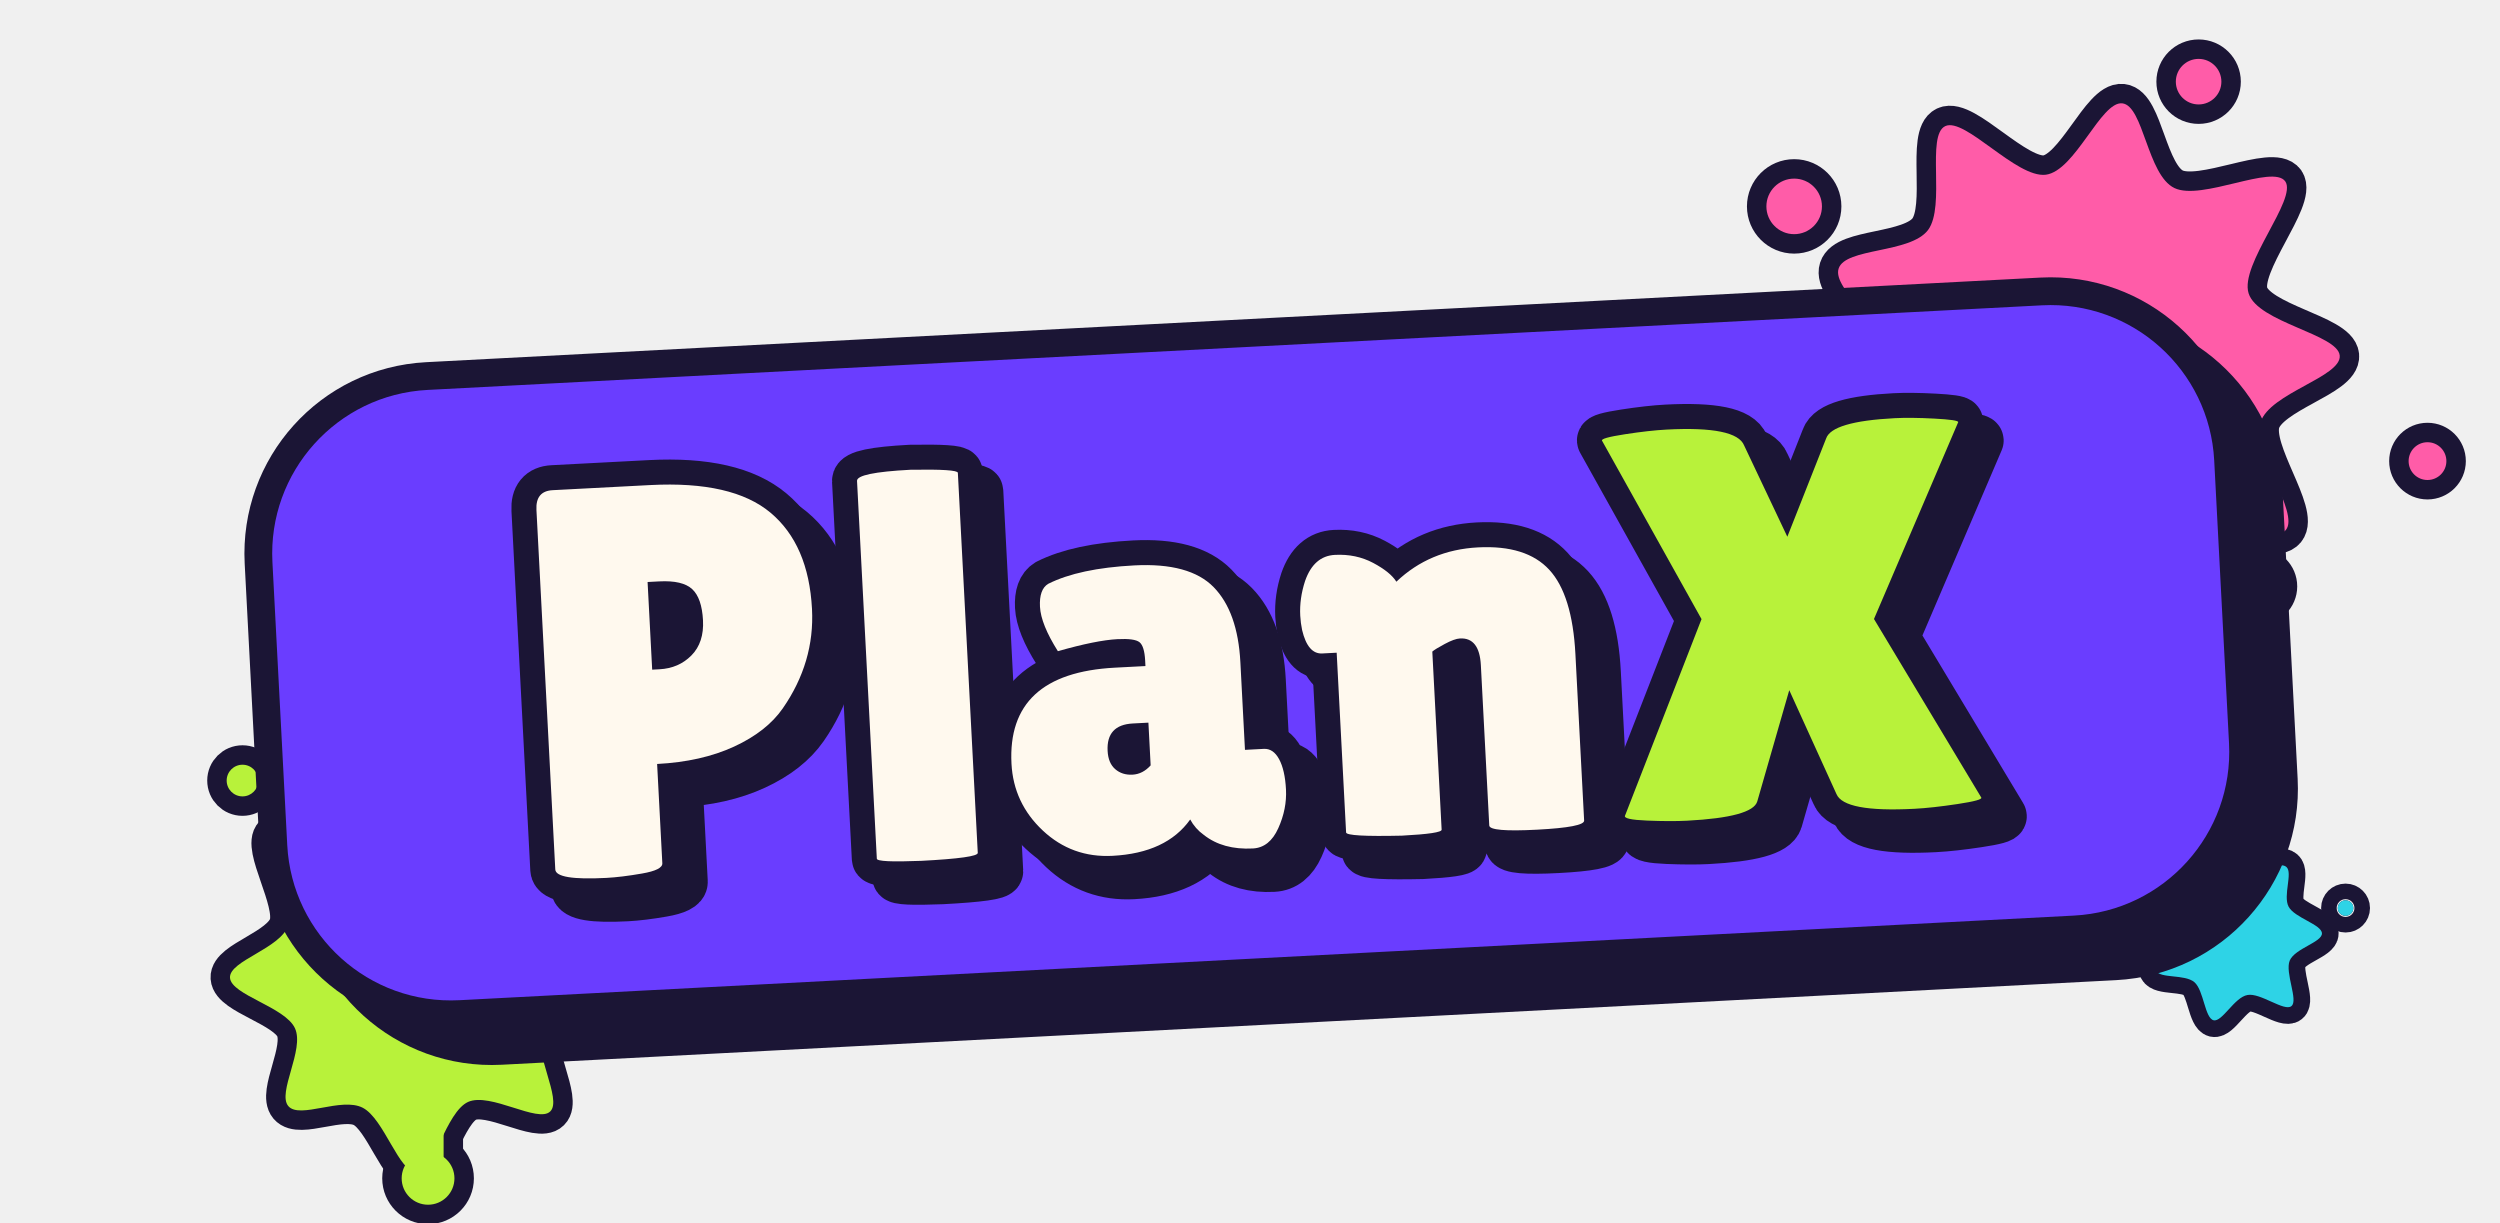
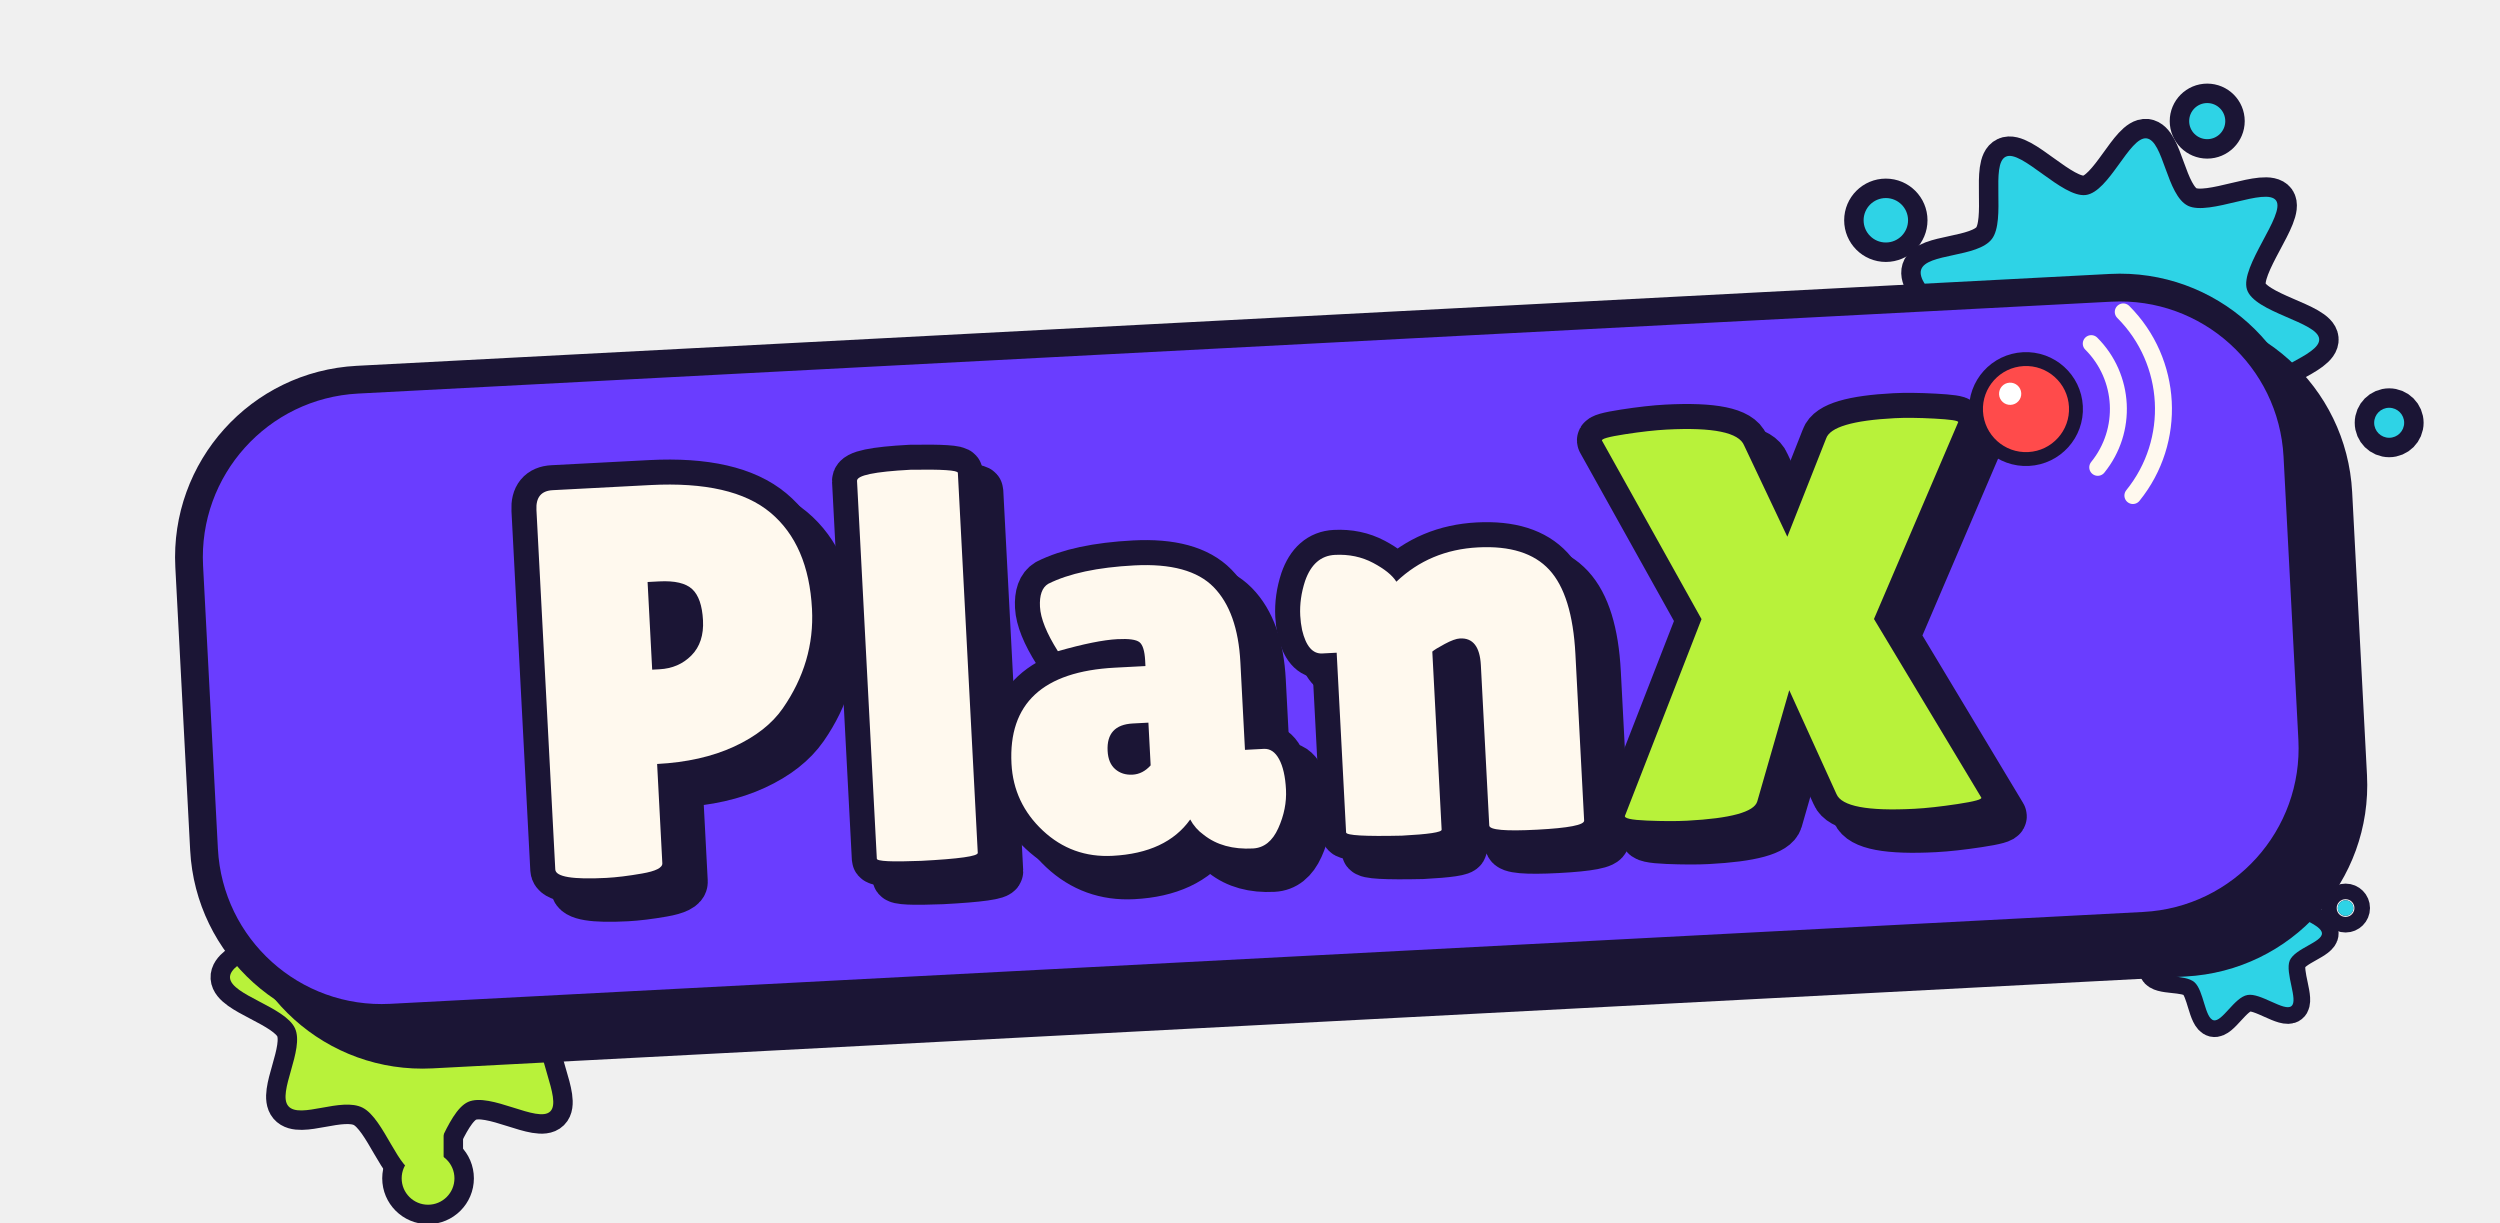
<svg xmlns="http://www.w3.org/2000/svg" viewBox="0 0 900 440" width="900" height="440" role="img">
  <g>
-     <path d="M842.3,128.0 C843.0,135.7 817.1,141.5 813.8,152.0 C810.6,162.4 828.0,184.6 822.9,190.8 C817.8,197.0 792.9,183.7 783.3,189.1 C773.6,194.4 772.6,221.9 764.8,223.0 C756.9,224.2 746.5,198.4 736.1,195.8 C725.6,193.1 708.9,211.2 702.3,207.2 C695.6,203.2 702.6,179.7 695.9,171.7 C689.3,163.7 665.0,166.5 662.2,159.2 C659.5,151.9 679.6,138.4 679.6,128.0 C679.5,117.6 659.5,104.2 661.9,96.7 C664.3,89.1 687.7,91.3 694.1,82.8 C700.5,74.2 693.3,48.7 700.3,45.4 C707.4,42.1 725.9,64.2 736.5,62.9 C747.1,61.5 756.3,36.4 764.0,37.2 C771.7,38.0 773.0,63.0 782.8,67.7 C792.6,72.4 818.2,59.0 822.7,65.3 C827.1,71.7 806.2,95.2 809.5,105.6 C812.8,116.1 841.6,120.3 842.3,128.0 Z" fill="#1B1535" stroke="#1B1535" stroke-width="14" stroke-linejoin="round" />
-     <circle cx="645.9" cy="74.3" r="10.0" fill="#1B1535" stroke="#1B1535" stroke-width="14" stroke-linejoin="round" />
-     <circle cx="873.9" cy="166.0" r="6.8" fill="#1B1535" stroke="#1B1535" stroke-width="14" stroke-linejoin="round" />
-     <circle cx="813.1" cy="211.1" r="6.9" fill="#1B1535" stroke="#1B1535" stroke-width="14" stroke-linejoin="round" />
-     <circle cx="791.5" cy="29.4" r="8.2" fill="#1B1535" stroke="#1B1535" stroke-width="14" stroke-linejoin="round" />
-     <rect x="706.5" y="170.9" width="12.0" height="60.0" rx="6.0" fill="#1B1535" stroke="#1B1535" stroke-width="14" stroke-linejoin="round" />
-     <circle cx="712.5" cy="230.9" r="10.2" fill="#1B1535" stroke="#1B1535" stroke-width="14" stroke-linejoin="round" />
-     <rect x="764.3" y="170.9" width="14.0" height="64.1" rx="7.0" fill="#1B1535" stroke="#1B1535" stroke-width="14" stroke-linejoin="round" />
-     <circle cx="771.3" cy="235.0" r="11.9" fill="#1B1535" stroke="#1B1535" stroke-width="14" stroke-linejoin="round" />
+     <path d="M834.9,122.0 C835.5,128.1 814.9,132.7 812.3,141.0 C809.7,149.4 823.6,167.0 819.5,171.9 C815.5,176.8 795.7,166.3 788.0,170.5 C780.3,174.8 779.6,196.7 773.3,197.5 C767.1,198.4 758.8,178.0 750.5,175.9 C742.2,173.8 729.0,188.2 723.6,185.0 C718.3,181.8 723.9,163.1 718.6,156.7 C713.3,150.4 694.0,152.6 691.8,146.8 C689.7,141.0 705.7,130.3 705.6,122.0 C705.6,113.7 689.7,103.1 691.6,97.1 C693.5,91.1 712.0,92.8 717.1,86.0 C722.2,79.2 716.5,59.0 722.1,56.4 C727.7,53.7 742.4,71.3 750.9,70.2 C759.3,69.1 766.6,49.2 772.7,49.8 C778.9,50.5 779.9,70.3 787.7,74.1 C795.4,77.8 815.8,67.2 819.4,72.2 C822.9,77.2 806.3,95.9 808.9,104.2 C811.5,112.5 834.4,115.9 834.9,122.0 Z" fill="#1B1535" stroke="#1B1535" stroke-width="14" stroke-linejoin="round" />
+     <circle cx="678.9" cy="79.3" r="8.0" fill="#1B1535" stroke="#1B1535" stroke-width="14" stroke-linejoin="round" />
+     <circle cx="860.1" cy="152.2" r="5.4" fill="#1B1535" stroke="#1B1535" stroke-width="14" stroke-linejoin="round" />
+     <circle cx="811.7" cy="188.0" r="5.5" fill="#1B1535" stroke="#1B1535" stroke-width="14" stroke-linejoin="round" />
+     <circle cx="794.6" cy="43.6" r="6.5" fill="#1B1535" stroke="#1B1535" stroke-width="14" stroke-linejoin="round" />
+     <rect x="727.0" y="156.1" width="9.6" height="47.7" rx="4.8" fill="#1B1535" stroke="#1B1535" stroke-width="14" stroke-linejoin="round" />
+     <circle cx="731.8" cy="203.8" r="8.1" fill="#1B1535" stroke="#1B1535" stroke-width="14" stroke-linejoin="round" />
+     <rect x="772.9" y="156.1" width="11.2" height="51.0" rx="5.6" fill="#1B1535" stroke="#1B1535" stroke-width="14" stroke-linejoin="round" />
+     <circle cx="778.5" cy="207.1" r="9.5" fill="#1B1535" stroke="#1B1535" stroke-width="14" stroke-linejoin="round" />
  </g>
  <g>
-     <path d="M842.3,128.0 C843.0,135.7 817.1,141.5 813.8,152.0 C810.6,162.4 828.0,184.6 822.9,190.8 C817.8,197.0 792.9,183.7 783.3,189.1 C773.6,194.4 772.6,221.9 764.8,223.0 C756.9,224.2 746.5,198.4 736.1,195.8 C725.6,193.1 708.9,211.2 702.3,207.2 C695.6,203.2 702.6,179.7 695.9,171.7 C689.3,163.7 665.0,166.5 662.2,159.2 C659.5,151.9 679.6,138.4 679.6,128.0 C679.5,117.6 659.5,104.2 661.9,96.7 C664.3,89.1 687.7,91.3 694.1,82.8 C700.5,74.2 693.3,48.7 700.3,45.4 C707.4,42.1 725.9,64.2 736.5,62.9 C747.1,61.5 756.3,36.4 764.0,37.2 C771.7,38.0 773.0,63.0 782.8,67.7 C792.6,72.4 818.2,59.0 822.7,65.3 C827.1,71.7 806.2,95.2 809.5,105.6 C812.8,116.1 841.6,120.3 842.3,128.0 Z" fill="#FF5CA8" />
-     <circle cx="645.9" cy="74.3" r="10.0" fill="#FF5CA8" />
-     <circle cx="873.9" cy="166.0" r="6.8" fill="#FF5CA8" />
-     <circle cx="813.1" cy="211.1" r="6.9" fill="#FF5CA8" />
-     <circle cx="791.5" cy="29.4" r="8.2" fill="#FF5CA8" />
-     <rect x="706.5" y="170.9" width="12.0" height="60.0" rx="6.0" fill="#FF5CA8" />
-     <circle cx="712.5" cy="230.9" r="10.2" fill="#FF5CA8" />
-     <rect x="764.3" y="170.9" width="14.0" height="64.1" rx="7.0" fill="#FF5CA8" />
-     <circle cx="771.3" cy="235.0" r="11.9" fill="#FF5CA8" />
+     <path d="M834.9,122.0 C835.5,128.1 814.9,132.7 812.3,141.0 C809.7,149.4 823.6,167.0 819.5,171.9 C815.5,176.8 795.7,166.3 788.0,170.5 C780.3,174.8 779.6,196.7 773.3,197.5 C767.1,198.4 758.8,178.0 750.5,175.9 C742.2,173.8 729.0,188.2 723.6,185.0 C718.3,181.8 723.9,163.1 718.6,156.7 C713.3,150.4 694.0,152.6 691.8,146.8 C689.7,141.0 705.7,130.3 705.6,122.0 C705.6,113.7 689.7,103.1 691.6,97.1 C693.5,91.1 712.0,92.8 717.1,86.0 C722.2,79.2 716.5,59.0 722.1,56.4 C727.7,53.7 742.4,71.3 750.9,70.2 C759.3,69.1 766.6,49.2 772.7,49.8 C778.9,50.5 779.9,70.3 787.7,74.1 C795.4,77.8 815.8,67.2 819.4,72.2 C822.9,77.2 806.3,95.9 808.9,104.2 C811.5,112.5 834.4,115.9 834.9,122.0 Z" fill="#2ED3E6" />
+     <circle cx="678.9" cy="79.3" r="8.0" fill="#2ED3E6" />
+     <circle cx="860.1" cy="152.2" r="5.4" fill="#2ED3E6" />
+     <circle cx="811.7" cy="188.0" r="5.5" fill="#2ED3E6" />
+     <circle cx="794.6" cy="43.6" r="6.5" fill="#2ED3E6" />
+     <rect x="727.0" y="156.1" width="9.6" height="47.7" rx="4.8" fill="#2ED3E6" />
+     <circle cx="731.8" cy="203.8" r="8.1" fill="#2ED3E6" />
+     <rect x="772.9" y="156.1" width="11.2" height="51.0" rx="5.6" fill="#2ED3E6" />
+     <circle cx="778.5" cy="207.1" r="9.5" fill="#2ED3E6" />
  </g>
  <g>
    <path d="M217.0,352.0 C216.8,358.3 198.1,362.6 195.0,370.6 C191.8,378.6 202.5,395.8 198.1,400.1 C193.7,404.5 176.5,393.1 168.5,396.7 C160.5,400.4 156.3,421.6 150.0,422.0 C143.7,422.3 138.3,402.8 130.6,398.8 C122.9,394.8 107.9,403.0 103.8,398.2 C99.7,393.4 109.7,377.9 106.2,370.2 C102.7,362.5 83.2,358.2 82.8,352.0 C82.4,345.8 101.2,341.5 103.9,332.9 C106.5,324.3 94.0,304.9 98.5,300.5 C103.1,296.2 122.7,310.1 131.3,306.8 C139.8,303.4 143.8,280.4 150.0,280.4 C156.2,280.4 160.5,303.1 168.7,306.8 C177.0,310.5 194.9,298.1 199.5,302.5 C204.2,306.8 193.5,324.5 196.5,332.8 C199.4,341.0 217.3,345.7 217.0,352.0 Z" fill="#1B1535" stroke="#1B1535" stroke-width="14" stroke-linejoin="round" />
    <circle cx="87.3" cy="281.0" r="5.7" fill="#1B1535" stroke="#1B1535" stroke-width="14" stroke-linejoin="round" />
    <circle cx="145.1" cy="262.4" r="4.1" fill="#1B1535" stroke="#1B1535" stroke-width="14" stroke-linejoin="round" />
    <circle cx="154.5" cy="264.4" r="4.9" fill="#1B1535" stroke="#1B1535" stroke-width="14" stroke-linejoin="round" />
    <rect x="148.5" y="382.8" width="11.2" height="41.4" rx="5.6" fill="#1B1535" stroke="#1B1535" stroke-width="14" stroke-linejoin="round" />
    <circle cx="154.1" cy="424.2" r="9.5" fill="#1B1535" stroke="#1B1535" stroke-width="14" stroke-linejoin="round" />
  </g>
  <g>
    <path d="M217.0,352.0 C216.8,358.3 198.1,362.6 195.0,370.6 C191.8,378.6 202.5,395.8 198.1,400.1 C193.7,404.5 176.5,393.1 168.5,396.7 C160.5,400.4 156.3,421.6 150.0,422.0 C143.7,422.3 138.3,402.8 130.6,398.8 C122.9,394.8 107.9,403.0 103.8,398.2 C99.7,393.4 109.7,377.9 106.2,370.2 C102.7,362.5 83.2,358.2 82.8,352.0 C82.4,345.8 101.2,341.5 103.9,332.9 C106.5,324.3 94.0,304.9 98.5,300.5 C103.1,296.2 122.7,310.1 131.3,306.8 C139.8,303.4 143.8,280.4 150.0,280.4 C156.2,280.4 160.5,303.1 168.7,306.8 C177.0,310.5 194.9,298.1 199.5,302.5 C204.2,306.8 193.5,324.5 196.5,332.8 C199.4,341.0 217.3,345.7 217.0,352.0 Z" fill="#B8F23A" />
    <circle cx="87.3" cy="281.0" r="5.7" fill="#B8F23A" />
    <circle cx="145.1" cy="262.4" r="4.1" fill="#B8F23A" />
    <circle cx="154.5" cy="264.4" r="4.9" fill="#B8F23A" />
    <rect x="148.5" y="382.8" width="11.2" height="41.4" rx="5.6" fill="#B8F23A" />
    <circle cx="154.1" cy="424.2" r="9.5" fill="#B8F23A" />
  </g>
  <g>
    <path d="M835.9,336.0 C836.0,339.2 826.2,341.4 824.3,345.8 C822.5,350.2 827.5,360.2 824.9,362.2 C822.4,364.3 813.7,357.3 809.1,358.2 C804.4,359.0 800.0,368.0 796.9,367.3 C793.7,366.5 793.4,356.6 790.0,353.6 C786.5,350.6 777.6,352.4 776.1,349.4 C774.7,346.5 781.6,340.6 781.3,336.0 C781.1,331.4 773.2,324.8 774.7,321.9 C776.2,319.0 786.5,321.3 790.2,318.7 C794.0,316.1 794.0,307.0 797.2,306.1 C800.3,305.3 804.8,312.5 809.1,313.5 C813.4,314.5 820.6,309.9 823.1,312.1 C825.5,314.2 821.8,322.4 823.9,326.4 C826.0,330.4 835.8,332.8 835.9,336.0 Z" fill="#1B1535" stroke="#1B1535" stroke-width="12" stroke-linejoin="round" />
    <circle cx="792.1" cy="303.9" r="3.4" fill="#1B1535" stroke="#1B1535" stroke-width="12" stroke-linejoin="round" />
    <circle cx="844.4" cy="326.9" r="2.8" fill="#1B1535" stroke="#1B1535" stroke-width="12" stroke-linejoin="round" />
  </g>
  <g>
    <path d="M835.9,336.0 C836.0,339.2 826.2,341.4 824.3,345.8 C822.5,350.2 827.5,360.2 824.9,362.2 C822.4,364.3 813.7,357.3 809.1,358.2 C804.4,359.0 800.0,368.0 796.9,367.3 C793.7,366.5 793.4,356.6 790.0,353.6 C786.5,350.6 777.6,352.4 776.1,349.4 C774.7,346.5 781.6,340.6 781.3,336.0 C781.1,331.4 773.2,324.8 774.7,321.9 C776.2,319.0 786.5,321.3 790.2,318.7 C794.0,316.1 794.0,307.0 797.2,306.1 C800.3,305.3 804.8,312.5 809.1,313.5 C813.4,314.5 820.6,309.9 823.1,312.1 C825.5,314.2 821.8,322.4 823.9,326.4 C826.0,330.4 835.8,332.8 835.9,336.0 Z" fill="#2ED3E6" />
    <circle cx="792.1" cy="303.9" r="3.4" fill="#2ED3E6" />
    <circle cx="844.4" cy="326.9" r="2.8" fill="#2ED3E6" />
  </g>
  <g transform="rotate(-3 450 230)">
-     <rect x="109" y="134" width="710" height="230" rx="64" fill="#1B1535" stroke="#1B1535" stroke-width="10" />
-     <rect x="95" y="120" width="710" height="230" rx="64" fill="#6A3DFF" stroke="#1B1535" stroke-width="10" />
+     <rect x="84" y="134" width="760" height="230" rx="64" fill="#1B1535" stroke="#1B1535" stroke-width="10" />
+     <rect x="70" y="120" width="760" height="230" rx="64" fill="#6A3DFF" stroke="#1B1535" stroke-width="10" />
    <g transform="translate(7,7)" fill="#1B1535" stroke="#1B1535" stroke-width="18" stroke-linejoin="round">
      <path d="M214.1 303.8Q195.9 303.8 195.9 299.8V170.2Q195.9 163.4 202.1 163.4H237.3Q266.9 163.4 280.0 175.6Q293.1 187.8 293.1 211Q293.1 230.2 280.7 246.2Q274.5 254.2 262.5 259.0Q250.5 263.8 234.5 263.8V299.6Q234.5 302.0 227.0 302.9Q219.5 303.8 214.1 303.8ZM234.5 198.2V229.8H237.1Q244.1 229.8 248.9 225.4Q253.7 221 253.7 213Q253.7 205 250.4 201.6Q247.1 198.2 238.7 198.2Z" />
      <path d="M348.1 301.8Q348.1 303.6 327.7 303.6Q311.7 303.4 311.7 302.0V165.8Q311.7 162.8 331.1 162.8Q348.1 163.4 348.1 164.8Z" />
      <path d="M380.7 230.8Q375.1 220.8 375.1 214.5Q375.1 208.2 378.5 206.4Q389.9 201.4 409.8 201.4Q429.7 201.4 437.9 210.7Q446.1 220 446.1 238.2V269.8H452.9Q456.3 269.8 458.2 273.8Q460.1 277.8 460.1 284.8Q460.1 291.8 456.6 298.6Q453.1 305.4 447.1 305.4Q436.3 305.4 429.7 299.6Q426.7 297.2 425.1 293.8Q415.9 305.4 396.5 305.4Q381.9 305.4 371.9 295.0Q361.9 284.6 361.9 270.4Q361.9 237.8 400.9 237.8H411.9V235.8Q411.9 230.6 410.2 229.1Q408.5 227.6 402.3 227.6Q394.7 227.6 380.7 230.8ZM396.7 267.6Q396.7 272.0 399.1 274.3Q401.5 276.6 405.2 276.6Q408.9 276.6 411.9 273.6V258.2H406.3Q396.7 258.2 396.7 267.6Z" />
      <path d="M515.3 302.2Q515.3 303.6 500.9 303.6Q480.9 303.0 480.9 301.4V236.6H475.7Q470.5 236.6 468.9 227.8Q468.5 225.2 468.5 222.6Q468.5 216.4 470.9 210.2Q474.5 201.4 482.1 201.4Q489.7 201.4 495.7 205Q501.7 208.6 503.7 212.2Q516.3 201.4 533.7 201.4Q551.1 201.4 558.9 210.8Q566.7 220.2 566.7 241.6V301.6Q566.7 304.0 549.6 304.0Q532.5 304.0 532.5 301.6V243.8Q532.5 233.8 525.5 233.8Q523.5 233.8 519.9 235.5Q516.3 237.2 515.3 238Z" />
      <path d="M660.9 168.8Q663.3 162.8 685.9 162.8Q691.7 162.8 700.2 163.7Q708.7 164.6 708.7 165.4L674.7 234.6L709.9 300.8Q710.5 301.8 701.3 302.7Q692.1 303.6 685.7 303.6Q660.3 303.6 657.9 296.8L642.9 258.6L629.3 298.0Q627.3 303.6 603.7 303.6Q597.9 303.6 589.3 302.8Q580.7 302.0 581.5 300.6L612.7 231.4L580.3 165.4Q579.7 164.4 588.6 163.5Q597.5 162.6 603.7 162.6Q628.9 162.6 631.3 169.8L645.1 203.4Z" />
    </g>
    <g fill="#1B1535" stroke="#1B1535" stroke-width="18" stroke-linejoin="round">
      <path d="M214.1 303.8Q195.9 303.8 195.9 299.8V170.2Q195.9 163.4 202.1 163.4H237.3Q266.9 163.4 280.0 175.6Q293.1 187.8 293.1 211Q293.1 230.2 280.7 246.2Q274.5 254.2 262.5 259.0Q250.5 263.8 234.5 263.8V299.6Q234.5 302.0 227.0 302.9Q219.5 303.8 214.1 303.8ZM234.5 198.2V229.8H237.1Q244.1 229.8 248.9 225.4Q253.7 221 253.7 213Q253.7 205 250.4 201.6Q247.1 198.2 238.7 198.2Z" />
      <path d="M348.1 301.8Q348.1 303.6 327.7 303.6Q311.7 303.4 311.7 302.0V165.8Q311.7 162.8 331.1 162.8Q348.1 163.4 348.1 164.8Z" />
      <path d="M380.7 230.8Q375.1 220.8 375.1 214.5Q375.1 208.2 378.5 206.4Q389.9 201.4 409.8 201.4Q429.7 201.4 437.9 210.7Q446.1 220 446.1 238.2V269.8H452.9Q456.3 269.8 458.2 273.8Q460.1 277.8 460.1 284.8Q460.1 291.8 456.6 298.6Q453.1 305.4 447.1 305.4Q436.3 305.4 429.7 299.6Q426.7 297.2 425.1 293.8Q415.9 305.4 396.5 305.4Q381.9 305.4 371.9 295.0Q361.9 284.6 361.9 270.4Q361.9 237.8 400.9 237.8H411.9V235.8Q411.9 230.6 410.2 229.1Q408.5 227.6 402.3 227.6Q394.7 227.6 380.7 230.8ZM396.7 267.6Q396.7 272.0 399.1 274.3Q401.5 276.6 405.2 276.6Q408.9 276.6 411.9 273.6V258.2H406.3Q396.7 258.2 396.7 267.6Z" />
      <path d="M515.3 302.2Q515.3 303.6 500.9 303.6Q480.9 303.0 480.9 301.4V236.6H475.7Q470.5 236.6 468.9 227.8Q468.5 225.2 468.5 222.6Q468.5 216.4 470.9 210.2Q474.5 201.4 482.1 201.4Q489.7 201.4 495.7 205Q501.7 208.6 503.7 212.2Q516.3 201.4 533.7 201.4Q551.1 201.4 558.9 210.8Q566.7 220.2 566.7 241.6V301.6Q566.7 304.0 549.6 304.0Q532.5 304.0 532.5 301.6V243.8Q532.5 233.8 525.5 233.8Q523.5 233.8 519.9 235.5Q516.3 237.2 515.3 238Z" />
      <path d="M660.9 168.8Q663.3 162.8 685.9 162.8Q691.7 162.8 700.2 163.7Q708.7 164.6 708.7 165.4L674.7 234.6L709.9 300.8Q710.5 301.8 701.3 302.7Q692.1 303.6 685.7 303.6Q660.3 303.6 657.9 296.8L642.9 258.6L629.3 298.0Q627.3 303.6 603.7 303.6Q597.9 303.6 589.3 302.8Q580.7 302.0 581.5 300.6L612.7 231.4L580.3 165.4Q579.7 164.4 588.6 163.5Q597.5 162.6 603.7 162.6Q628.9 162.6 631.3 169.8L645.1 203.4Z" />
    </g>
    <g>
      <path d="M214.1 303.8Q195.9 303.8 195.9 299.8V170.2Q195.9 163.4 202.1 163.4H237.3Q266.9 163.4 280.0 175.6Q293.1 187.8 293.1 211Q293.1 230.2 280.7 246.2Q274.5 254.2 262.5 259.0Q250.5 263.8 234.5 263.8V299.6Q234.5 302.0 227.0 302.9Q219.5 303.8 214.1 303.8ZM234.5 198.2V229.8H237.1Q244.1 229.8 248.9 225.4Q253.7 221 253.7 213Q253.7 205 250.4 201.6Q247.1 198.2 238.7 198.2Z" fill="#FFF9EE" />
      <path d="M348.1 301.8Q348.1 303.6 327.7 303.6Q311.7 303.4 311.7 302.0V165.8Q311.7 162.8 331.1 162.8Q348.1 163.4 348.1 164.8Z" fill="#FFF9EE" />
      <path d="M380.7 230.8Q375.1 220.8 375.1 214.5Q375.1 208.2 378.5 206.4Q389.9 201.4 409.8 201.4Q429.7 201.4 437.9 210.7Q446.1 220 446.1 238.2V269.8H452.9Q456.3 269.8 458.2 273.8Q460.1 277.8 460.1 284.8Q460.1 291.8 456.6 298.6Q453.1 305.4 447.1 305.4Q436.3 305.4 429.7 299.6Q426.7 297.2 425.1 293.8Q415.9 305.4 396.5 305.4Q381.9 305.4 371.9 295.0Q361.9 284.6 361.9 270.4Q361.9 237.8 400.9 237.8H411.9V235.8Q411.9 230.6 410.2 229.1Q408.5 227.6 402.3 227.6Q394.7 227.6 380.7 230.8ZM396.7 267.6Q396.7 272.0 399.1 274.3Q401.5 276.6 405.2 276.6Q408.9 276.6 411.9 273.6V258.2H406.3Q396.7 258.2 396.7 267.6Z" fill="#FFF9EE" />
      <path d="M515.3 302.2Q515.3 303.6 500.9 303.6Q480.9 303.0 480.9 301.4V236.6H475.7Q470.5 236.6 468.9 227.8Q468.5 225.2 468.5 222.6Q468.5 216.4 470.9 210.2Q474.5 201.4 482.1 201.4Q489.7 201.4 495.7 205Q501.7 208.6 503.7 212.2Q516.3 201.4 533.7 201.4Q551.1 201.4 558.9 210.8Q566.7 220.2 566.7 241.6V301.6Q566.7 304.0 549.6 304.0Q532.5 304.0 532.5 301.6V243.8Q532.5 233.8 525.5 233.8Q523.5 233.8 519.9 235.5Q516.3 237.2 515.3 238Z" fill="#FFF9EE" />
      <path d="M660.9 168.8Q663.3 162.8 685.9 162.8Q691.7 162.8 700.2 163.7Q708.7 164.6 708.7 165.4L674.7 234.6L709.9 300.8Q710.5 301.8 701.3 302.7Q692.1 303.6 685.7 303.6Q660.3 303.6 657.9 296.8L642.9 258.6L629.3 298.0Q627.3 303.6 603.7 303.6Q597.9 303.6 589.3 302.8Q580.7 302.0 581.5 300.6L612.7 231.4L580.3 165.4Q579.7 164.4 588.6 163.5Q597.5 162.6 603.7 162.6Q628.9 162.6 631.3 169.8L645.1 203.4Z" fill="#B8F23A" />
    </g>
+     <path d="M758.0,139.7 A33.3,33.3 0 0 1 758.0,184.3" fill="none" stroke="#FFF9EE" stroke-width="6.1" stroke-linecap="round" />
+     <path d="M770.1,128.9 A49.5,49.5 0 0 1 770.1,195.1" fill="none" stroke="#FFF9EE" stroke-width="6.1" stroke-linecap="round" />
+     <circle cx="733.3" cy="162.0" r="18.0" fill="#FF4B4B" stroke="#1B1535" stroke-width="5.0" />
+     <circle cx="727.9" cy="156.2" r="4.0" fill="#FFFFFF" />
  </g>
</svg>
